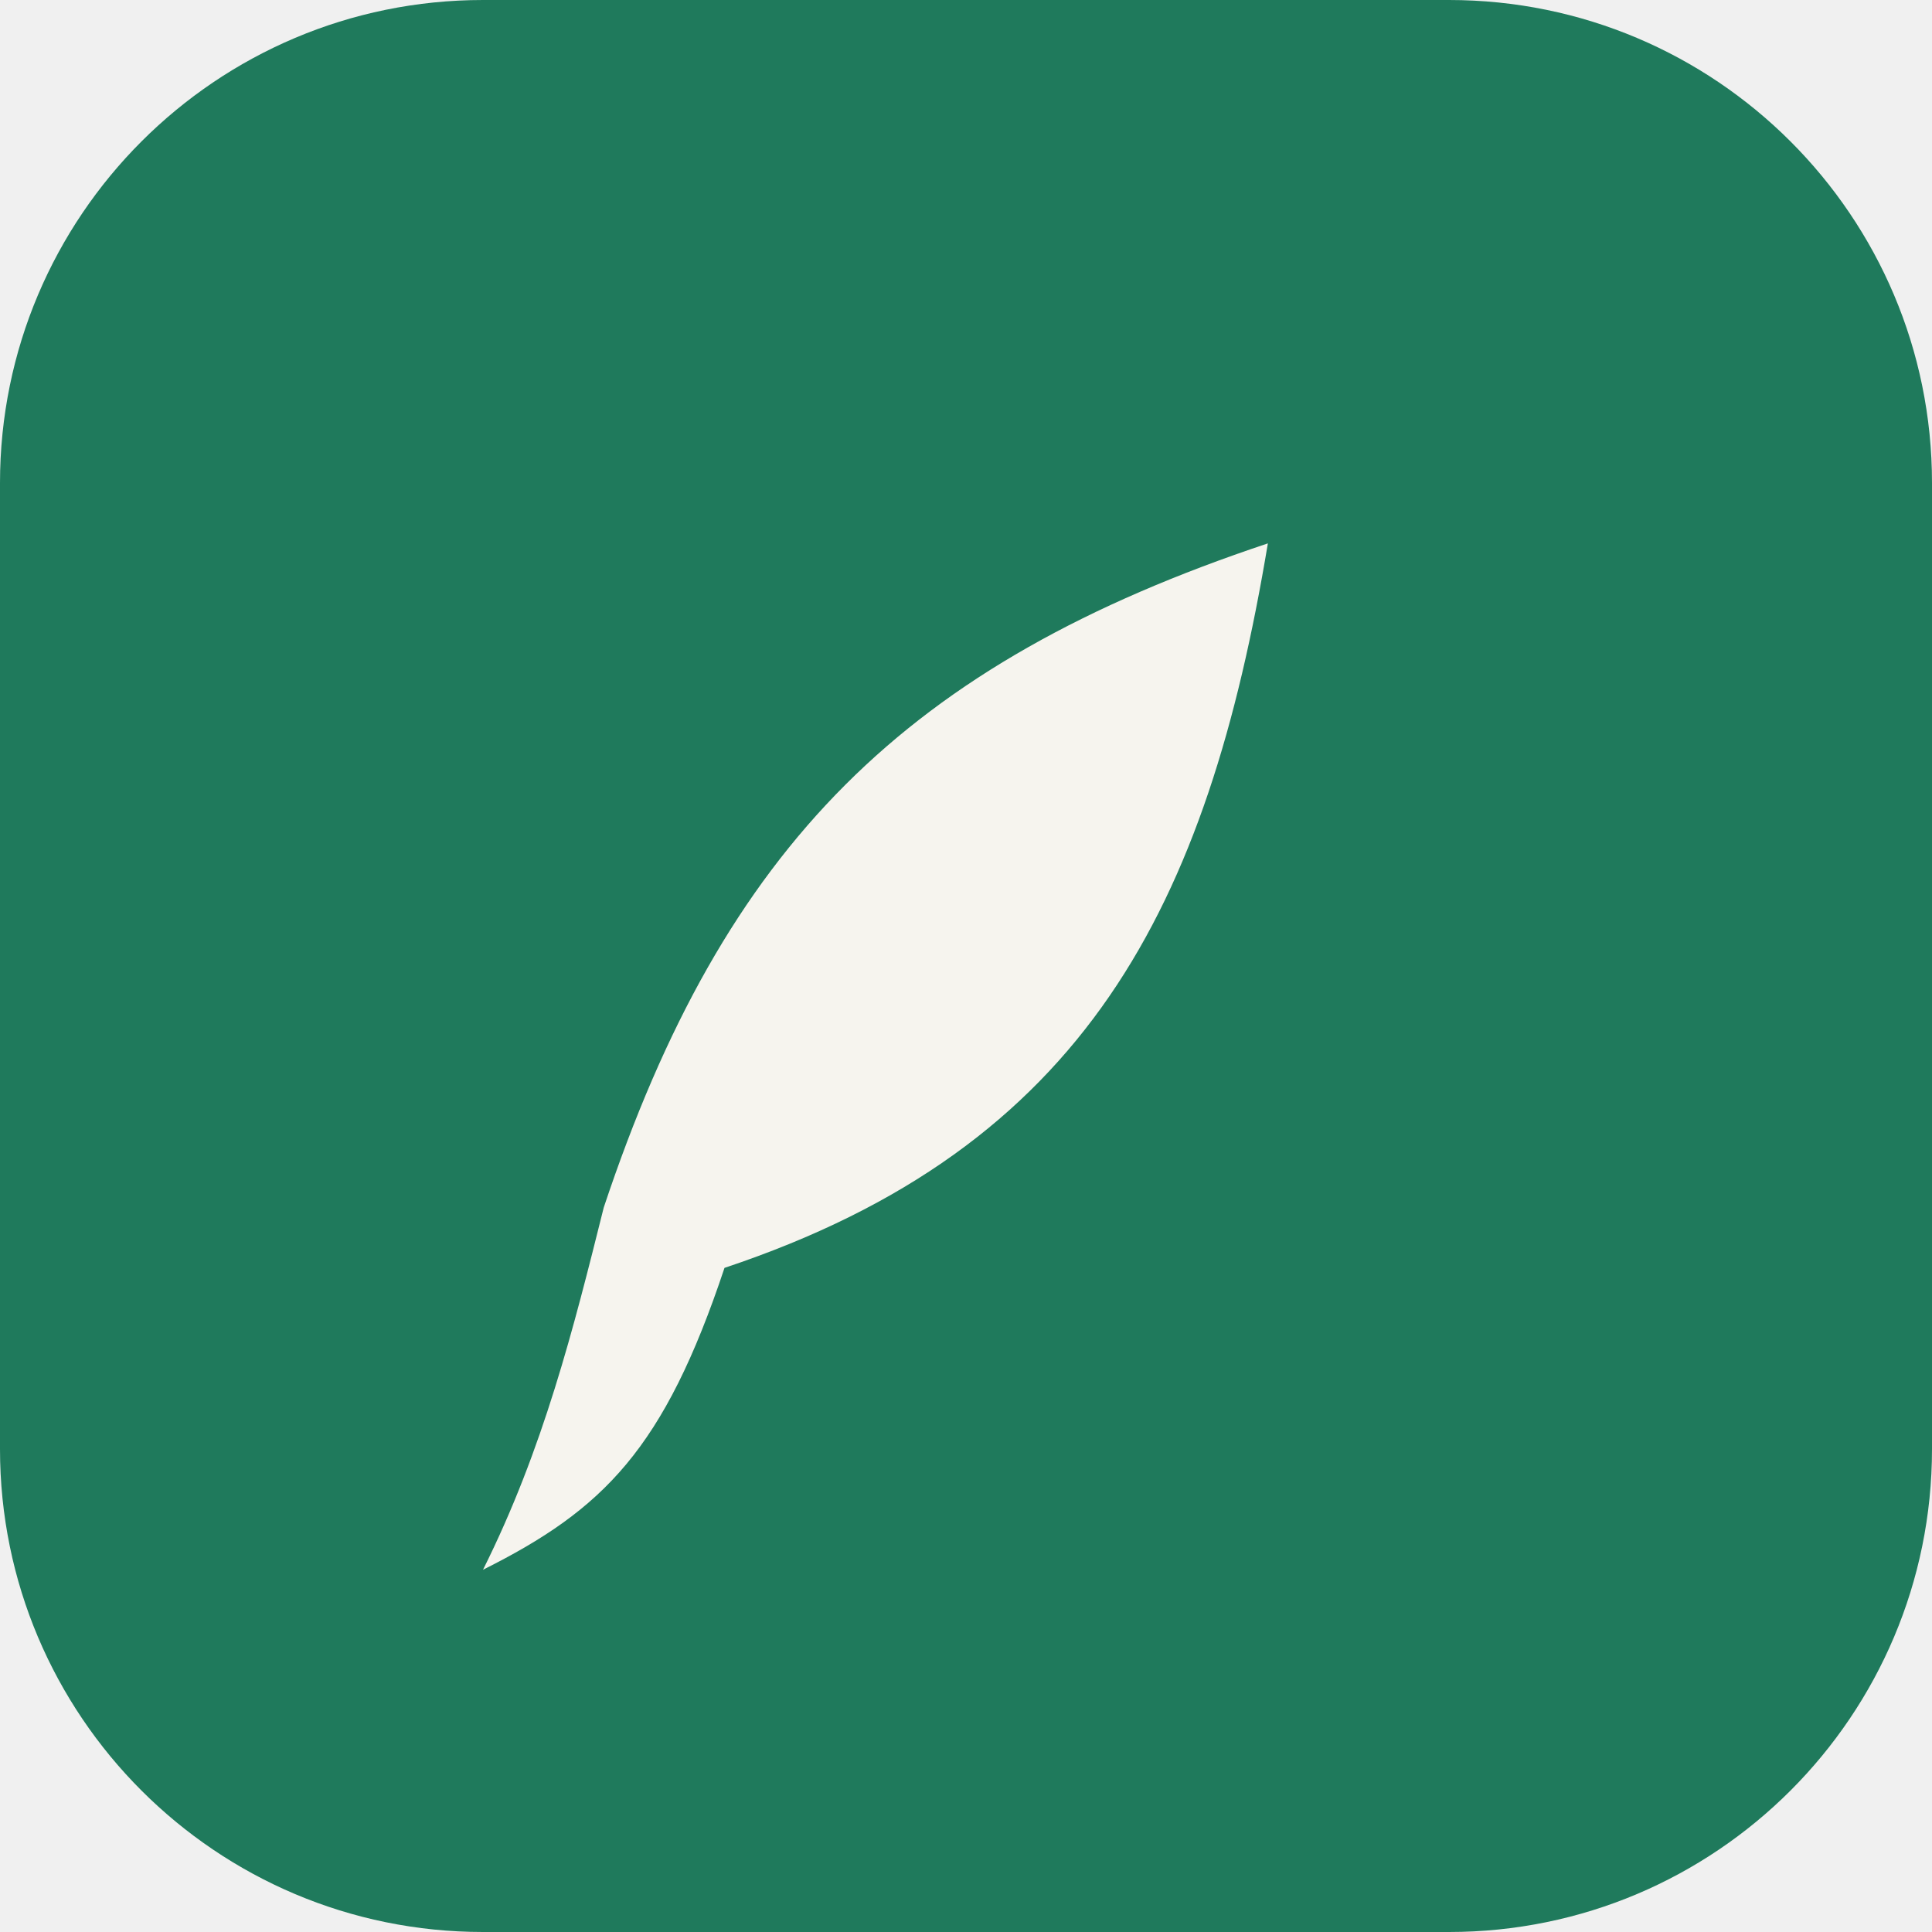
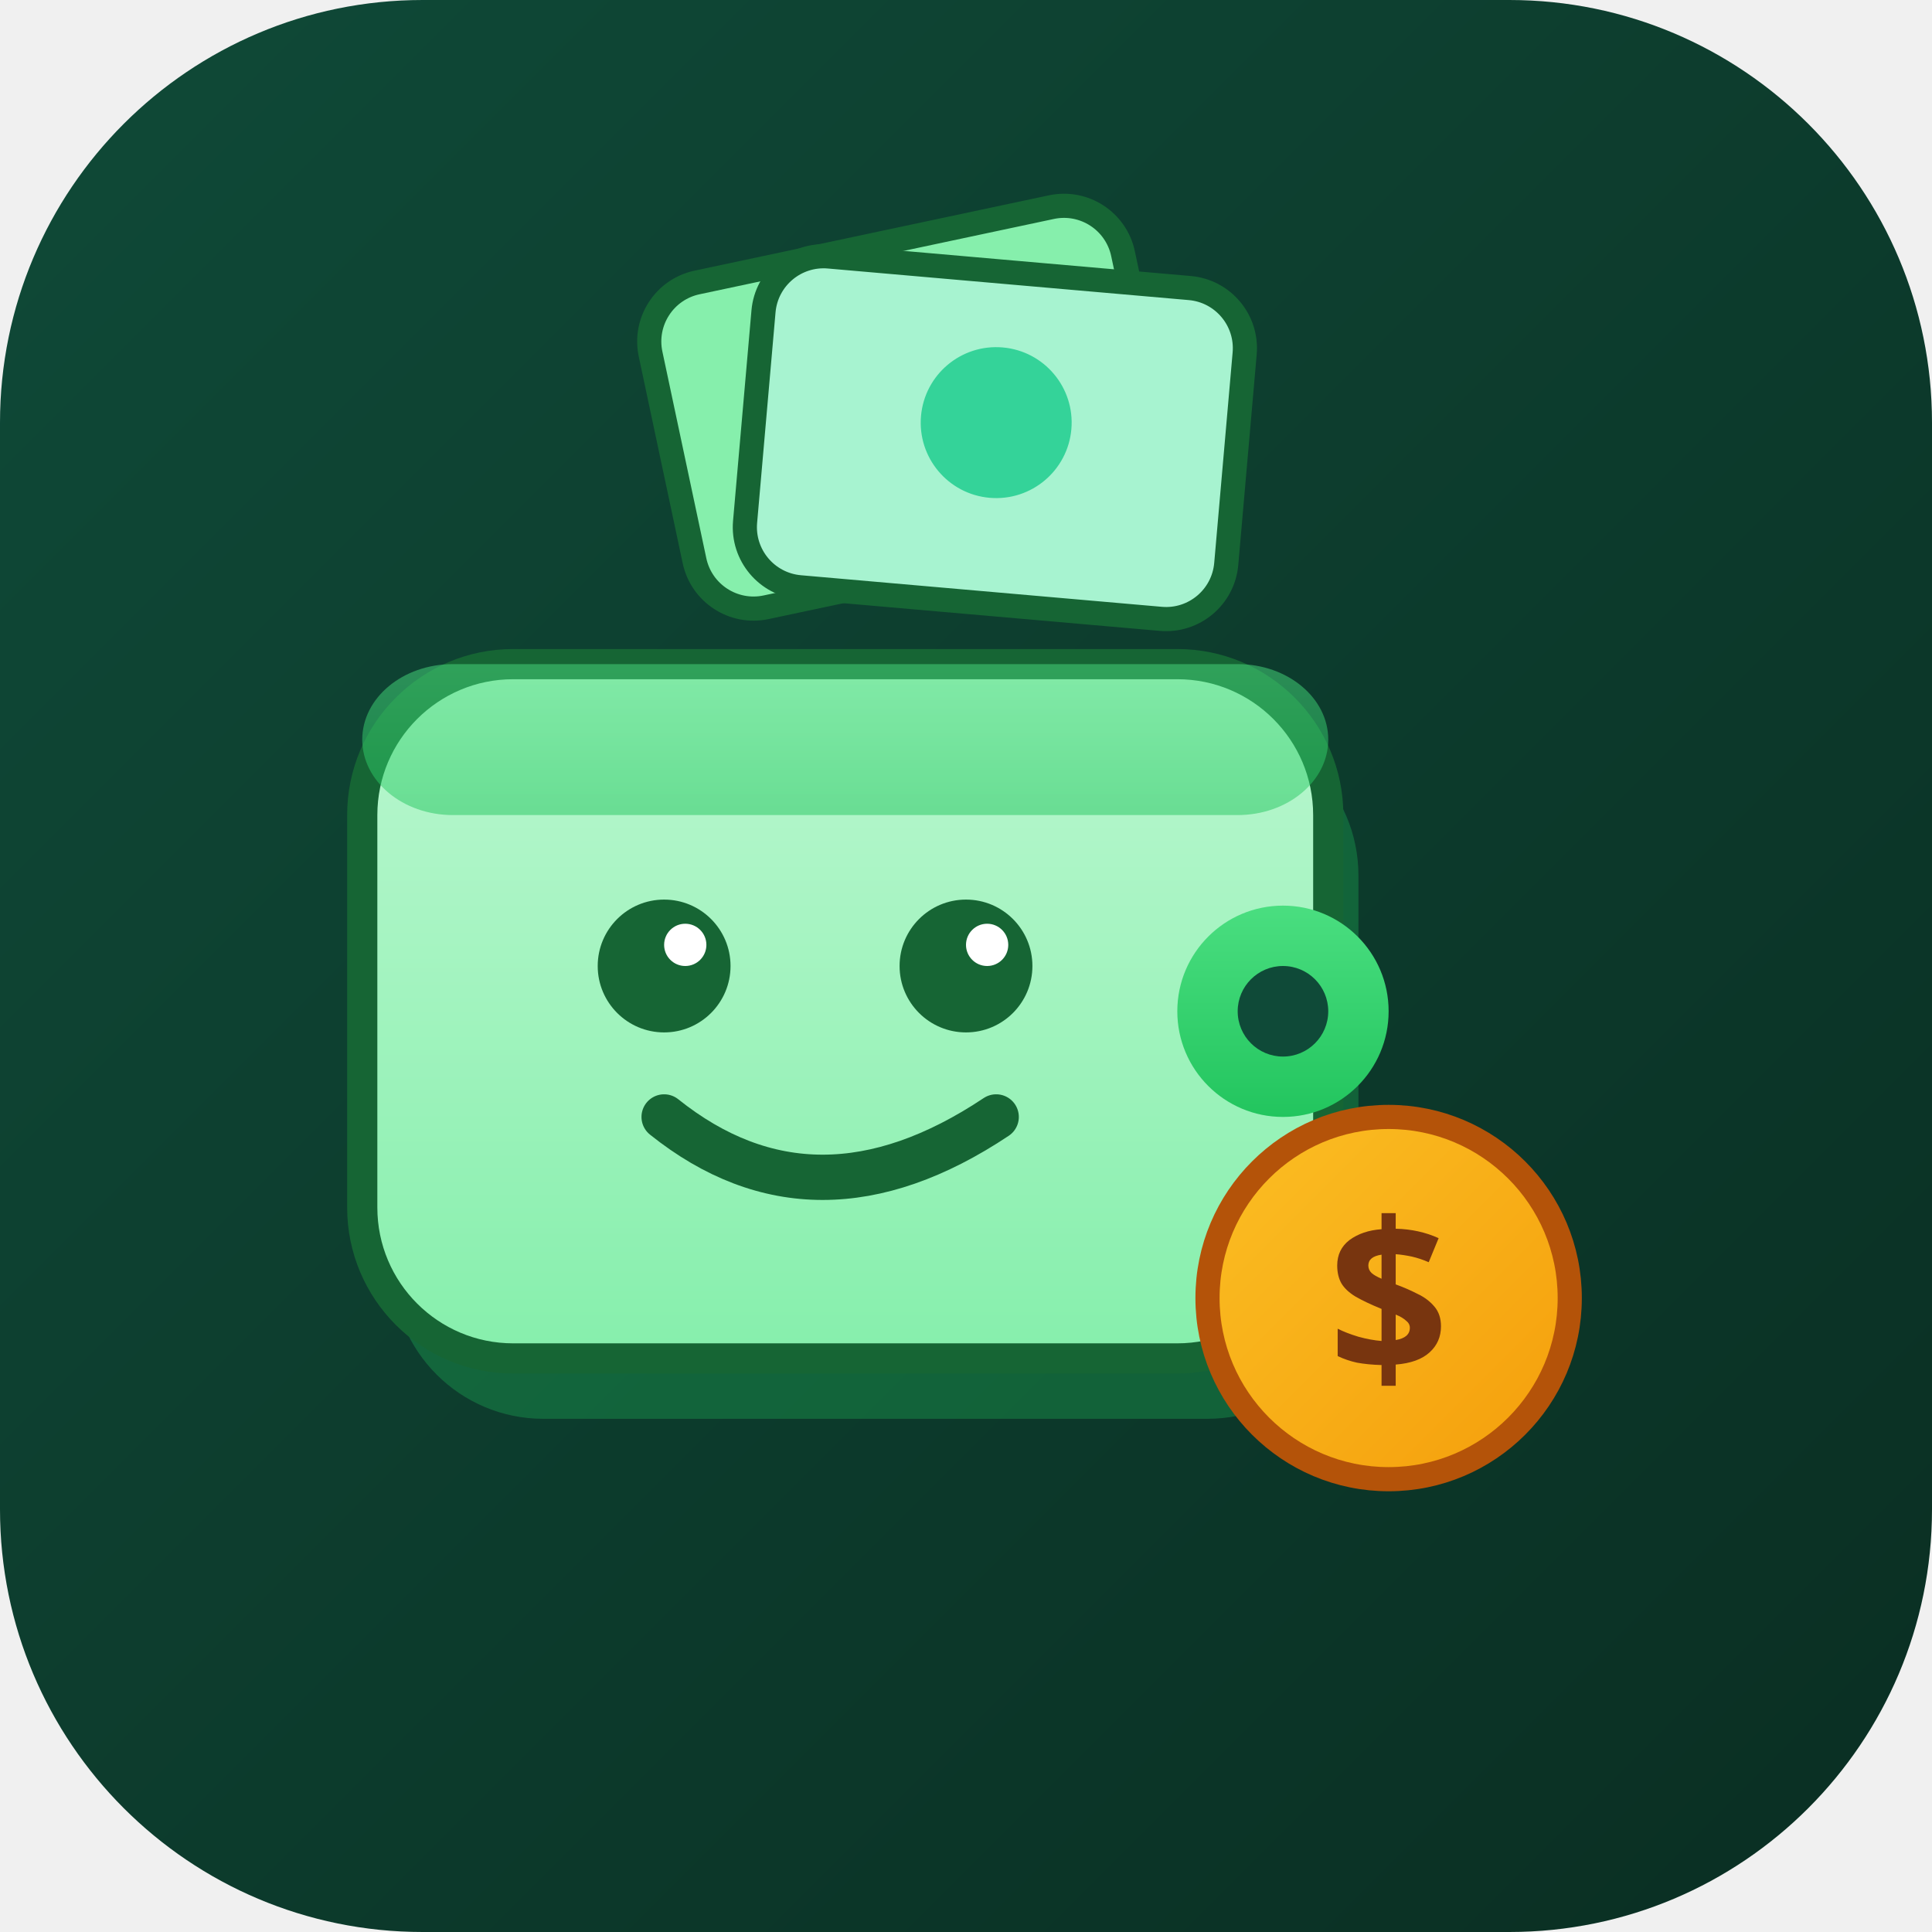
- <svg xmlns="http://www.w3.org/2000/svg" viewBox="0 0 32 32">
-   <rect width="32" height="32" rx="8" fill="#1f7a5c" />
-   <path d="M10 20c2-6 5-9 11-11-1 6-3 10-9 12-1 3-2 4-4 5 1-2 1.5-4 2-6z" fill="#f6f4ee" />
+ <svg xmlns="http://www.w3.org/2000/svg" viewBox="0 0 64 64" fill="none">
+   <defs>
+     <linearGradient id="bg" x1="0%" y1="0%" x2="100%" y2="100%">
+       <stop offset="0%" stop-color="#0f4a38" />
+       <stop offset="100%" stop-color="#0a2e22" />
+     </linearGradient>
+     <linearGradient id="wallet" x1="0%" y1="0%" x2="0%" y2="100%">
+       <stop offset="0%" stop-color="#bbf7d0" />
+       <stop offset="100%" stop-color="#86efac" />
+     </linearGradient>
+     <linearGradient id="walletEdge" x1="0%" y1="0%" x2="0%" y2="100%">
+       <stop offset="0%" stop-color="#4ade80" />
+       <stop offset="100%" stop-color="#22c55e" />
+     </linearGradient>
+     <linearGradient id="coin" x1="0%" y1="0%" x2="100%" y2="100%">
+       <stop offset="0%" stop-color="#fbbf24" />
+       <stop offset="100%" stop-color="#f59e0b" />
+     </linearGradient>
+   </defs>
+   <rect width="64" height="64" rx="14" fill="url(#bg)" />
+   <rect x="22" y="8" width="16" height="11" rx="2" transform="rotate(-12 30 13)" fill="#86efac" stroke="#166534" stroke-width="0.8" />
+   <circle cx="29" cy="12.5" r="2.5" fill="#22c55e" transform="rotate(-12 30 13)" />
+   <rect x="25" y="9" width="16" height="11" rx="2" transform="rotate(5 33 14)" fill="#a7f3d0" stroke="#166534" stroke-width="0.8" />
+   <circle cx="33" cy="14" r="2.5" fill="#34d399" transform="rotate(5 33 14)" />
+   <rect x="12" y="23" width="32" height="23" rx="5" fill="#22c55e" opacity="0.3" transform="translate(1,1)" />
+   <rect x="12" y="22" width="32" height="23" rx="5" fill="url(#wallet)" stroke="#166534" stroke-width="1" />
+   <rect x="12" y="22" width="32" height="5" rx="3" fill="url(#walletEdge)" opacity="0.5" />
+   <rect x="39" y="30" width="7" height="7" rx="3.5" fill="url(#walletEdge)" />
+   <circle cx="42.5" cy="33.5" r="1.5" fill="#0f4a38" />
+   <circle cx="22" cy="32" r="2.2" fill="#166534" />
+   <circle cx="22.7" cy="31.3" r="0.7" fill="#ffffff" />
+   <circle cx="32" cy="32" r="2.2" fill="#166534" />
+   <circle cx="32.7" cy="31.3" r="0.7" fill="#ffffff" />
+   <path d="M22 37 Q27 41 33 37" stroke="#166534" stroke-width="1.5" stroke-linecap="round" fill="none" />
+   <circle cx="46" cy="43" r="6" fill="url(#coin)" stroke="#b45309" stroke-width="0.8" />
+   <text x="46" y="45.5" font-family="system-ui, sans-serif" font-weight="900" font-size="7" fill="#78350f" text-anchor="middle">$</text>
</svg>
